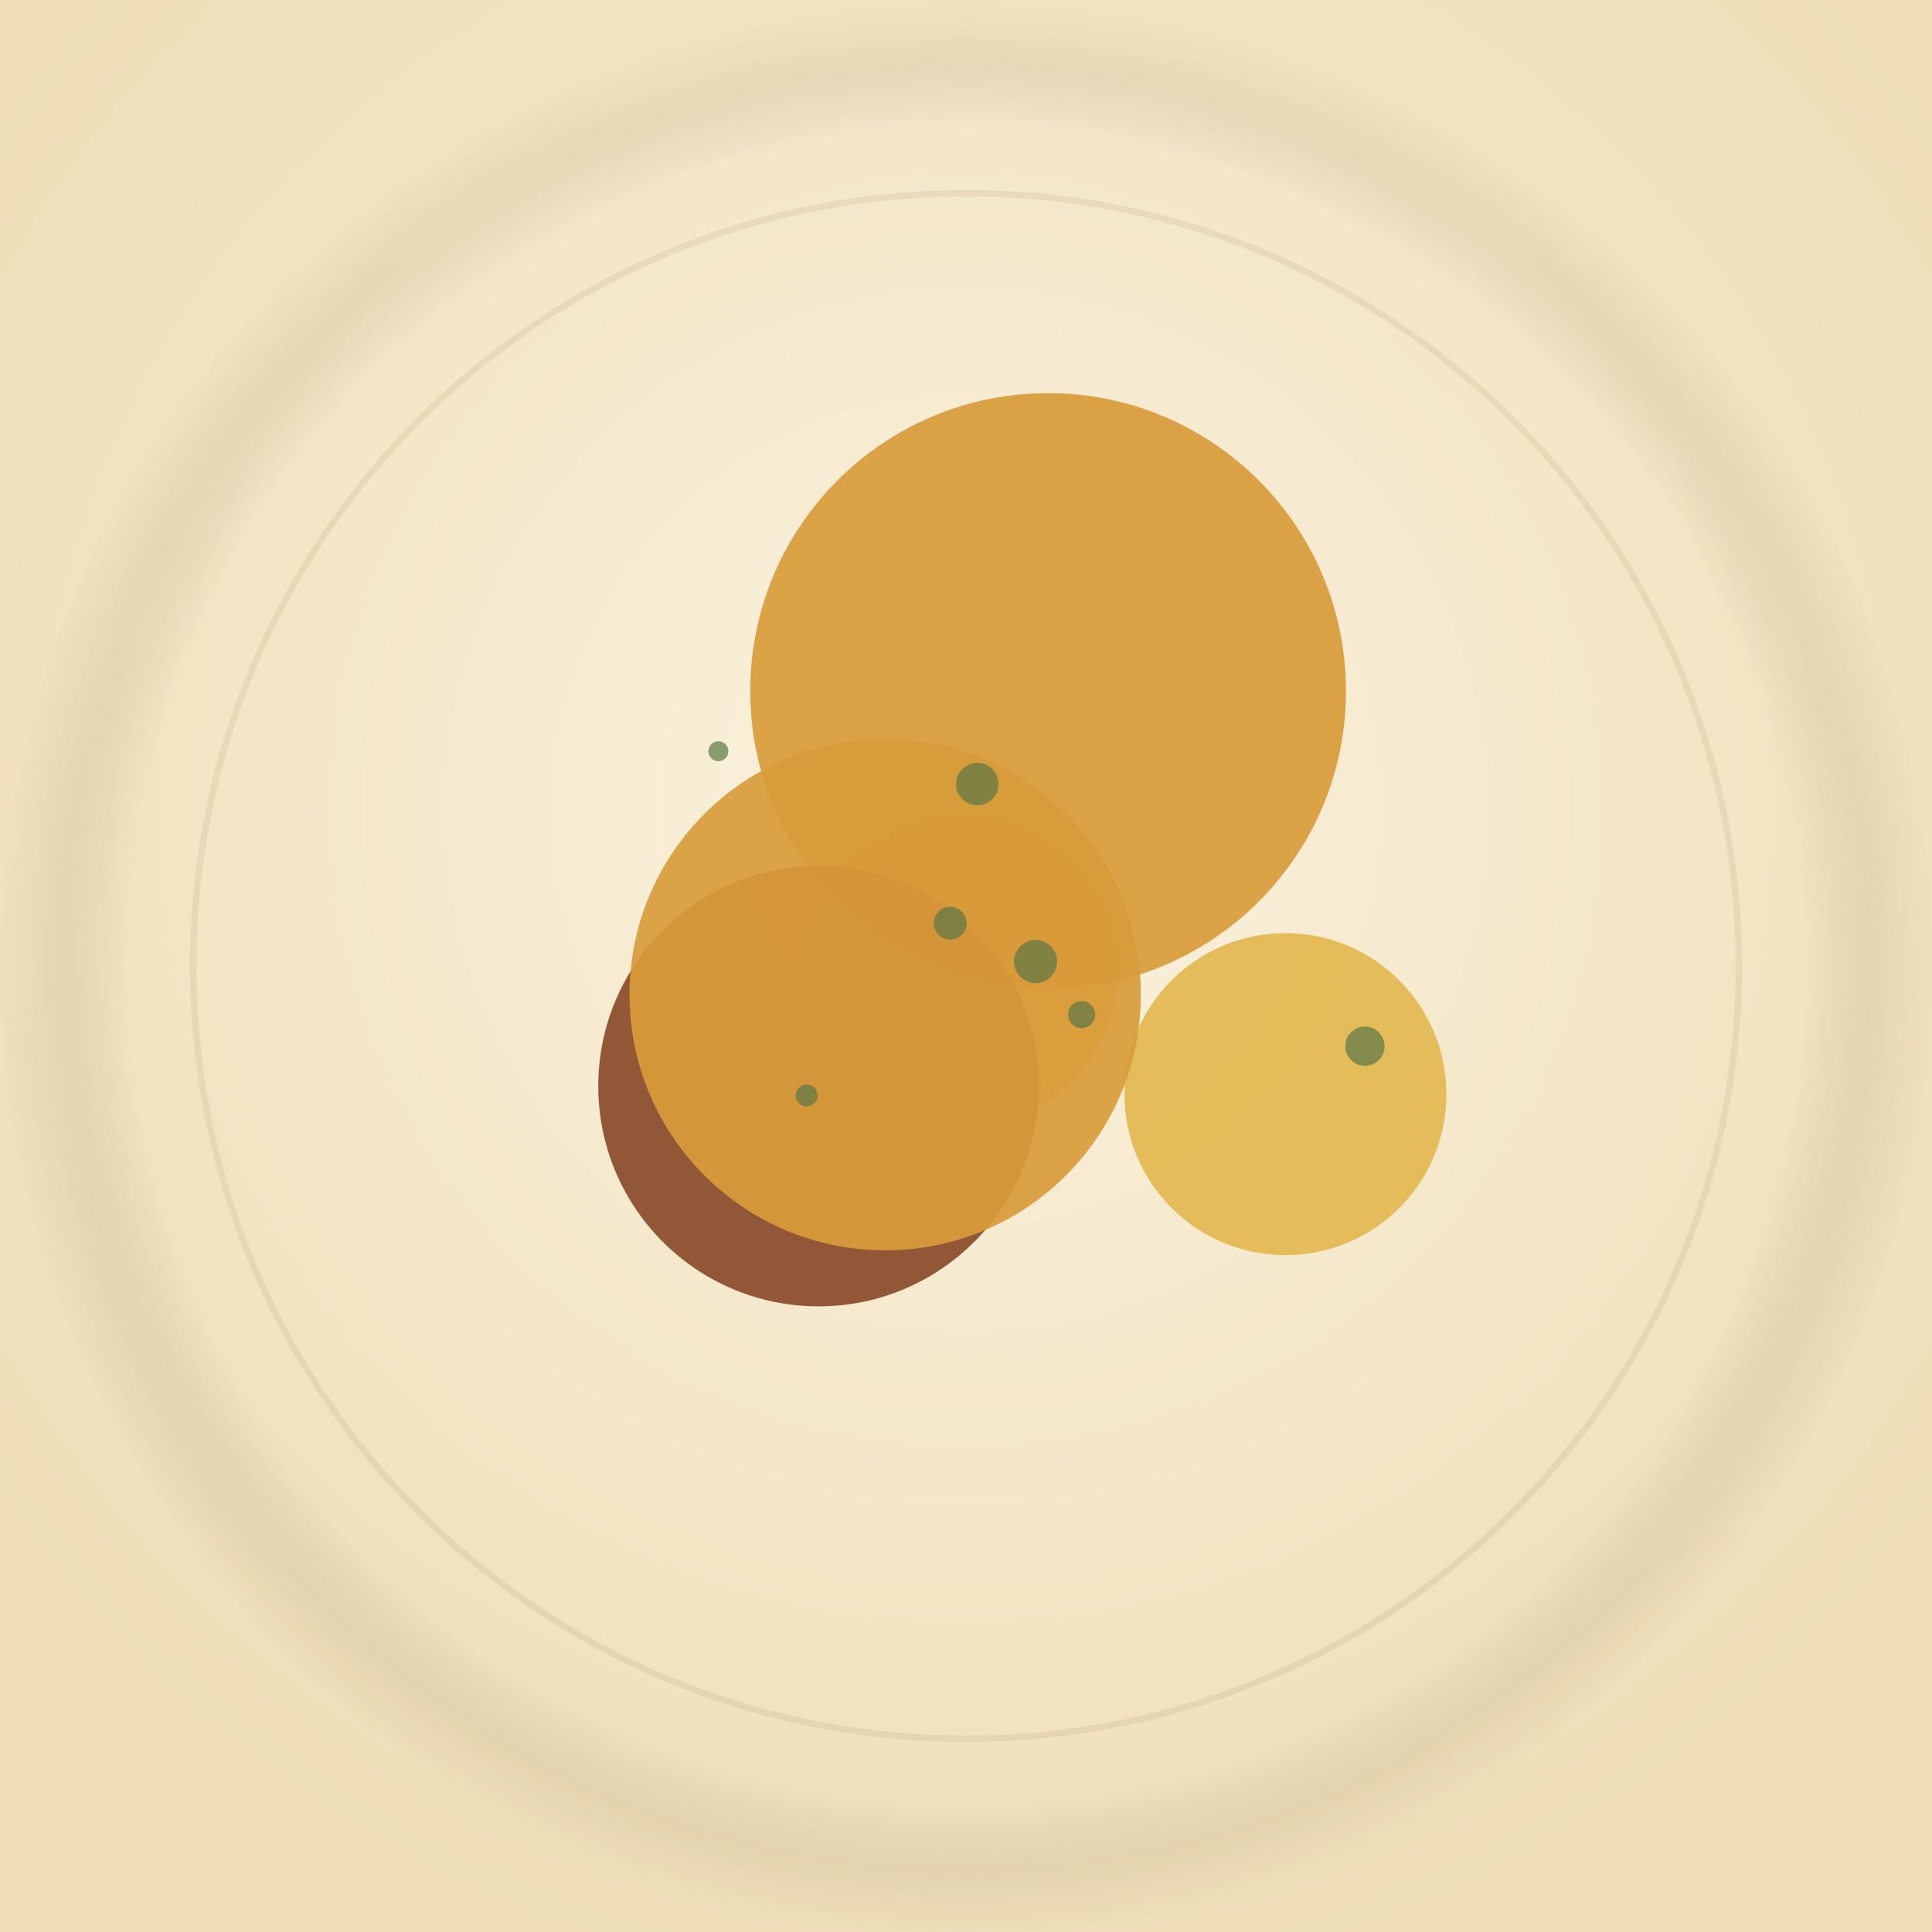
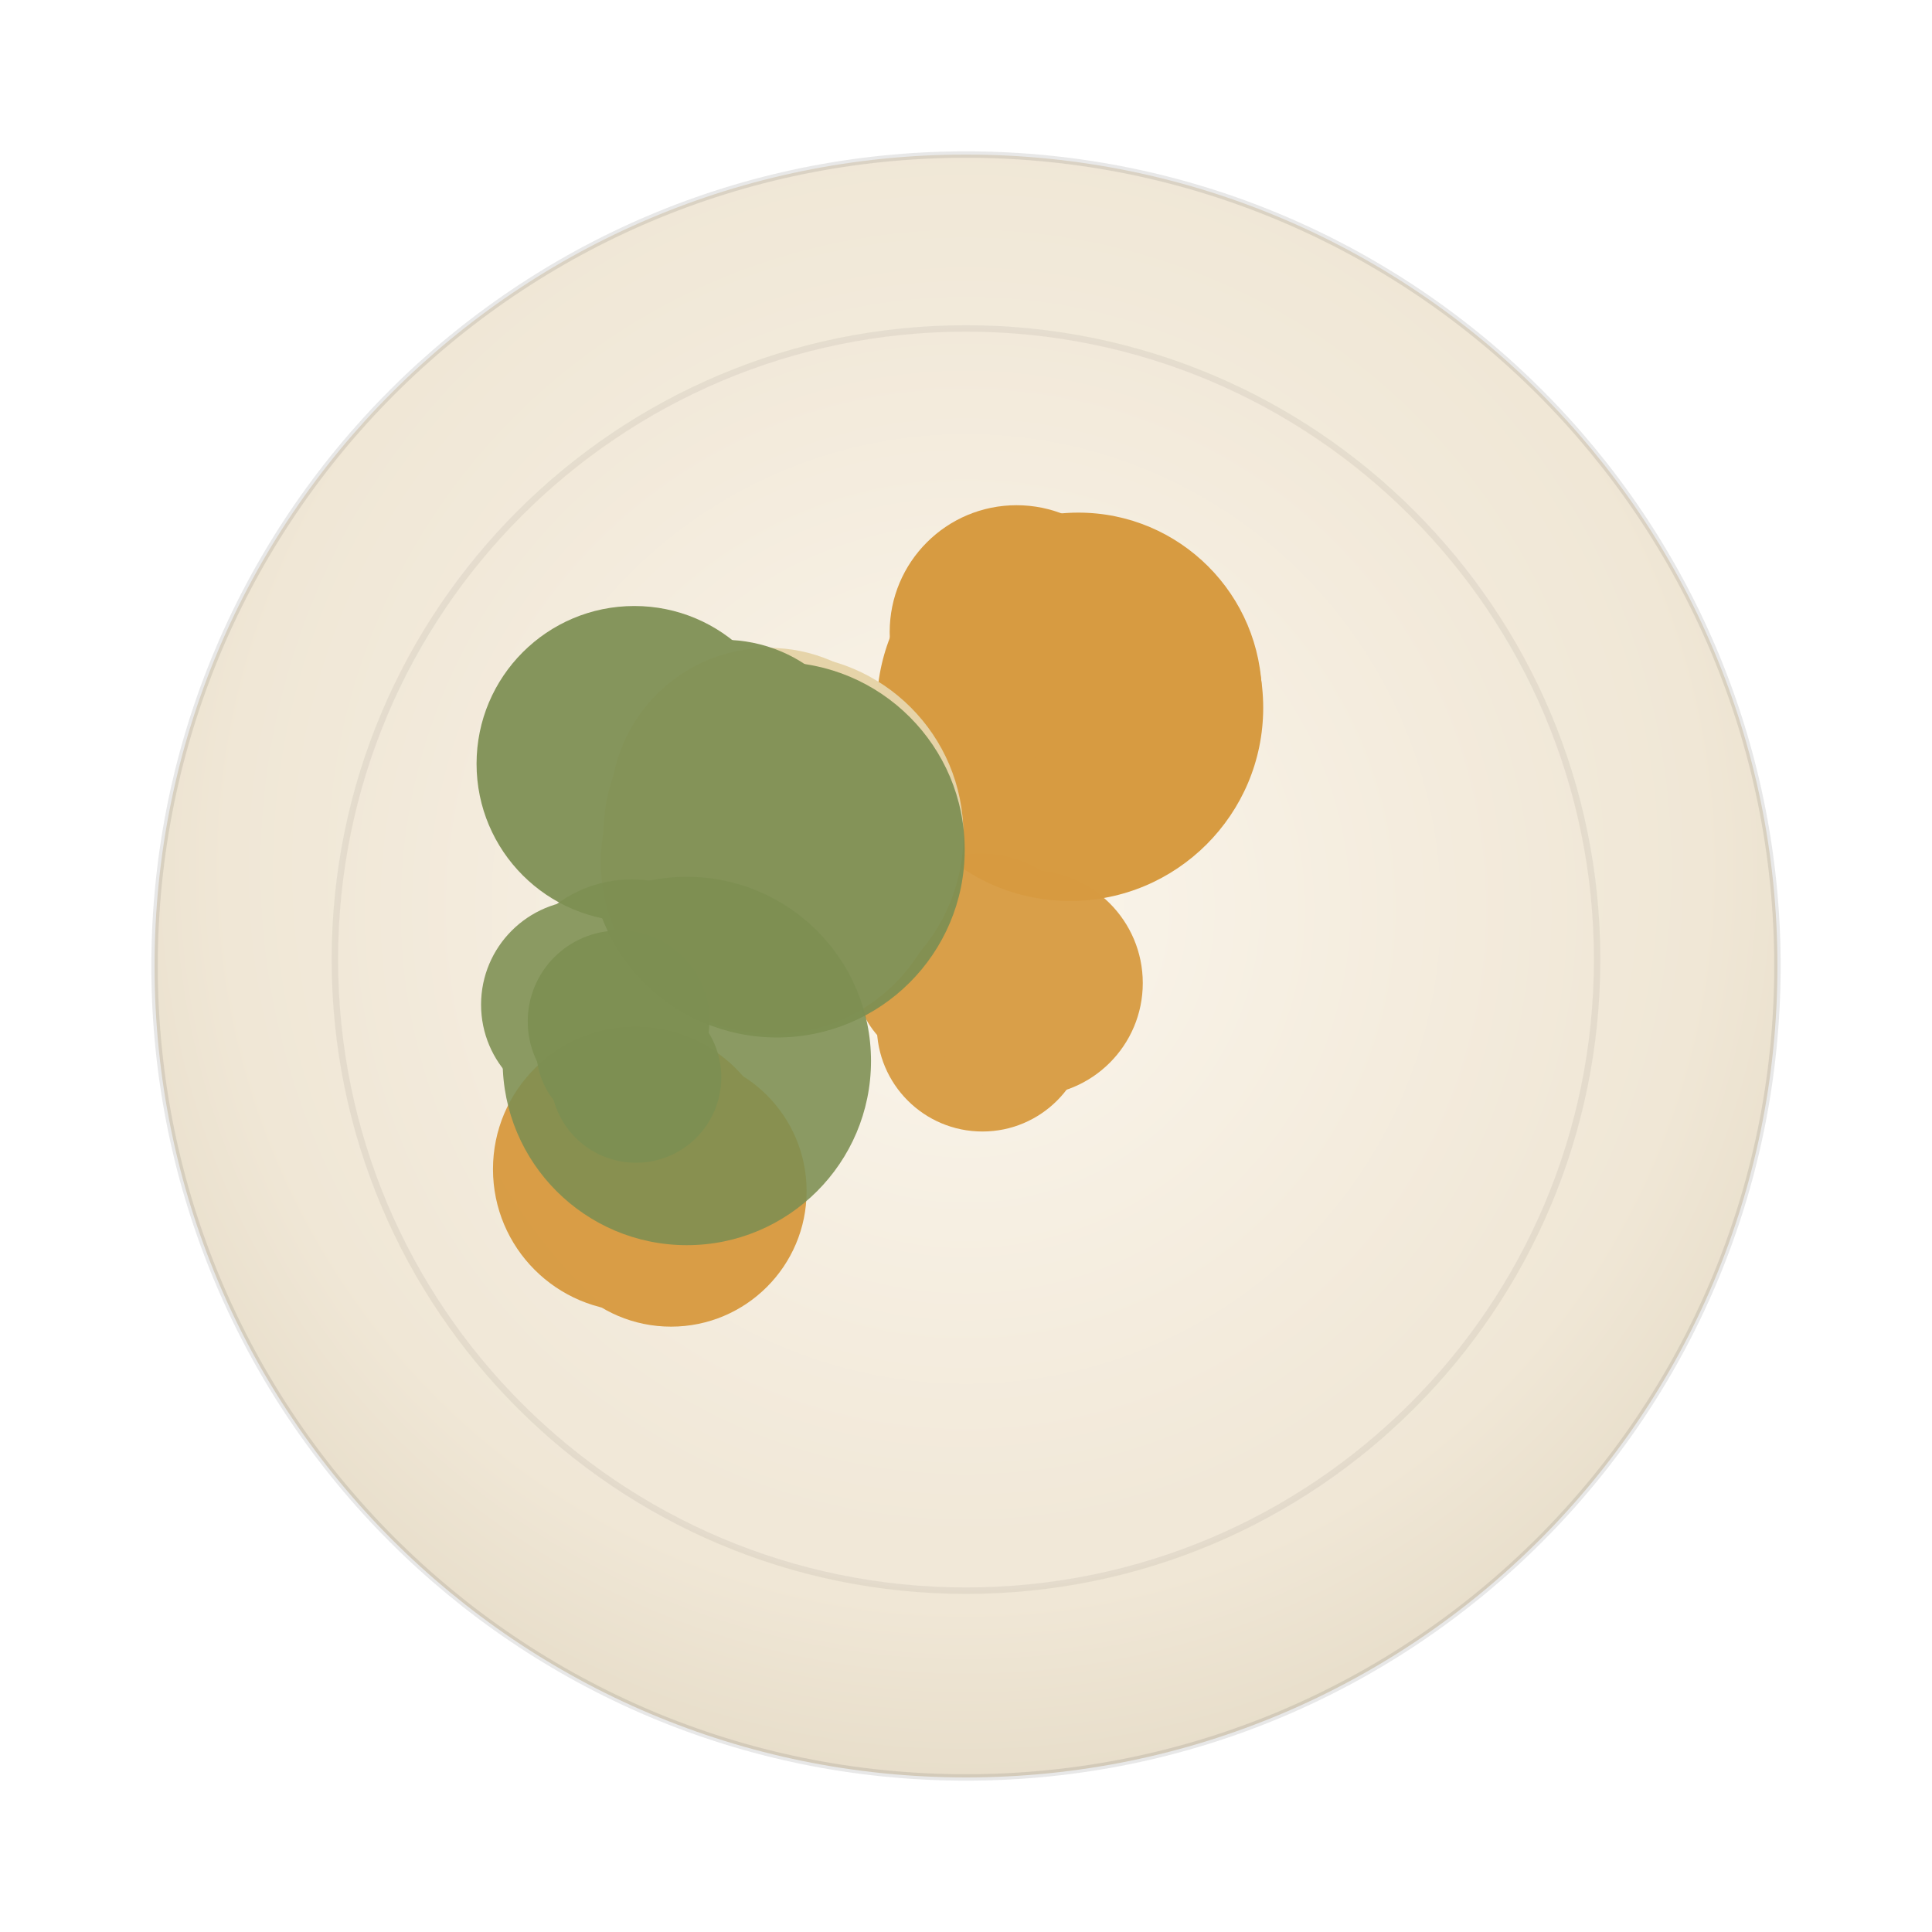
<svg xmlns="http://www.w3.org/2000/svg" width="600" height="600" viewBox="0 0 600 600">
  <defs>
-     <radialGradient id="pl" cx="50%" cy="42%" r="62%">
-       <stop offset="0%" stop-color="#fbf3df" />
-       <stop offset="100%" stop-color="#eeddb6" />
+     <radialGradient id="plate" cx="50%" cy="44%" r="58%">
+       <stop offset="0%" stop-color="#f8f2e7" />
+       <stop offset="78%" stop-color="#f0e7d6" />
+       <stop offset="100%" stop-color="#e6dcc8" />
    </radialGradient>
-     <radialGradient id="rim" cx="50%" cy="50%" r="50%">
-       <stop offset="86%" stop-color="rgba(0,0,0,0)" />
-       <stop offset="93%" stop-color="rgba(120,90,50,0.10)" />
-       <stop offset="100%" stop-color="rgba(120,90,50,0)" />
+     <radialGradient id="well" cx="50%" cy="46%" r="50%">
+       <stop offset="0%" stop-color="#fbf6ec" />
+       <stop offset="100%" stop-color="#f1e8d8" />
    </radialGradient>
  </defs>
-   <rect width="600" height="600" fill="url(#pl)" />
-   <circle cx="300" cy="300" r="300" fill="url(#rim)" />
-   <circle cx="300" cy="300" r="240" fill="none" stroke="rgba(120,90,50,0.10)" stroke-width="2" />
-   <circle cx="298.8" cy="301.5" r="48.2" fill="#e3b84f" opacity="0.92" />
-   <circle cx="325.5" cy="214.6" r="92.5" fill="#d99b3a" opacity="0.92" />
-   <circle cx="254.2" cy="337.3" r="68.4" fill="#8a4b2a" opacity="0.92" />
-   <circle cx="399.2" cy="339.8" r="50.0" fill="#e3b84f" opacity="0.92" />
-   <circle cx="274.9" cy="308.9" r="79.4" fill="#d99b3a" opacity="0.92" />
-   <circle cx="223.1" cy="233.3" r="3.1" fill="rgba(90,120,70,0.7)" />
-   <circle cx="335.9" cy="315.1" r="4.2" fill="rgba(90,120,70,0.7)" />
-   <circle cx="423.9" cy="324.9" r="6.1" fill="rgba(90,120,70,0.7)" />
-   <circle cx="295.1" cy="286.7" r="5.1" fill="rgba(90,120,70,0.7)" />
-   <circle cx="303.5" cy="243.5" r="6.6" fill="rgba(90,120,70,0.7)" />
-   <circle cx="250.5" cy="340.2" r="3.4" fill="rgba(90,120,70,0.7)" />
-   <circle cx="321.6" cy="298.6" r="6.7" fill="rgba(90,120,70,0.7)" />
+   <circle cx="300" cy="300" r="252" fill="url(#plate)" />
+   <circle cx="300" cy="300" r="252" fill="none" stroke="rgba(26,25,22,0.10)" stroke-width="2" />
+   <circle cx="300" cy="298" r="196" fill="url(#well)" />
+   <circle cx="300" cy="298" r="196" fill="none" stroke="rgba(26,25,22,0.06)" stroke-width="2" />
+   <g>
+     <g opacity="0.94">
+       <circle cx="305.1" cy="318.6" r="32.8" fill="#d79a3f" />
+       <circle cx="305.9" cy="303.8" r="25.1" fill="#d79a3f" />
+       <circle cx="293.6" cy="303.0" r="28.1" fill="#d79a3f" />
+       <circle cx="304.6" cy="300.8" r="35.7" fill="#d79a3f" />
+       <circle cx="319.9" cy="305.3" r="35.0" fill="#d79a3f" />
+     </g>
+     <g opacity="0.99">
+       <circle cx="332.3" cy="219.8" r="60.0" fill="#d79a3f" />
+       <circle cx="322.3" cy="223.9" r="34.2" fill="#d79a3f" />
+       <circle cx="334.9" cy="216.2" r="57.0" fill="#d79a3f" />
+       <circle cx="315.7" cy="196.3" r="39.4" fill="#d79a3f" />
+     </g>
+     <g opacity="0.96">
+       <circle cx="197.3" cy="363.1" r="44.2" fill="#d79a3f" />
+       <circle cx="209.4" cy="371.4" r="37.4" fill="#d79a3f" />
+       <circle cx="208.4" cy="369.9" r="42.1" fill="#d79a3f" />
+     </g>
+     <g opacity="0.99">
+       <circle cx="243.3" cy="259.2" r="55.9" fill="#e6d4a8" />
+       <circle cx="239.5" cy="251.9" r="36.6" fill="#e6d4a8" />
+       <circle cx="222.4" cy="267.0" r="34.6" fill="#e6d4a8" />
+       <circle cx="238.7" cy="250.3" r="49.1" fill="#e6d4a8" />
+       <circle cx="240.1" cy="267.6" r="53.5" fill="#e6d4a8" />
+     </g>
+     <g opacity="0.93">
+       <circle cx="197.0" cy="237.2" r="49.0" fill="#7d8f52" />
+       <circle cx="241.3" cy="263.9" r="58.3" fill="#7d8f52" />
+       <circle cx="224.7" cy="244.6" r="45.9" fill="#7d8f52" />
+       <circle cx="229.2" cy="258.8" r="43.8" fill="#7d8f52" />
+       <circle cx="225.3" cy="245.1" r="43.1" fill="#7d8f52" />
+     </g>
+     <g opacity="0.94">
+       <circle cx="191.3" cy="326.3" r="24.7" fill="#7d8f52" />
+       <circle cx="197.5" cy="334.6" r="26.5" fill="#7d8f52" />
+       <circle cx="192.1" cy="317.2" r="28.2" fill="#7d8f52" />
+     </g>
+     <g opacity="0.88">
+       <circle cx="181.9" cy="312.0" r="32.5" fill="#7d8f52" />
+       <circle cx="213.3" cy="329.5" r="57.2" fill="#7d8f52" />
+       <circle cx="196.2" cy="312.3" r="39.2" fill="#7d8f52" />
+       <circle cx="199.6" cy="339.4" r="33.7" fill="#7d8f52" />
+     </g>
+   </g>
</svg>
